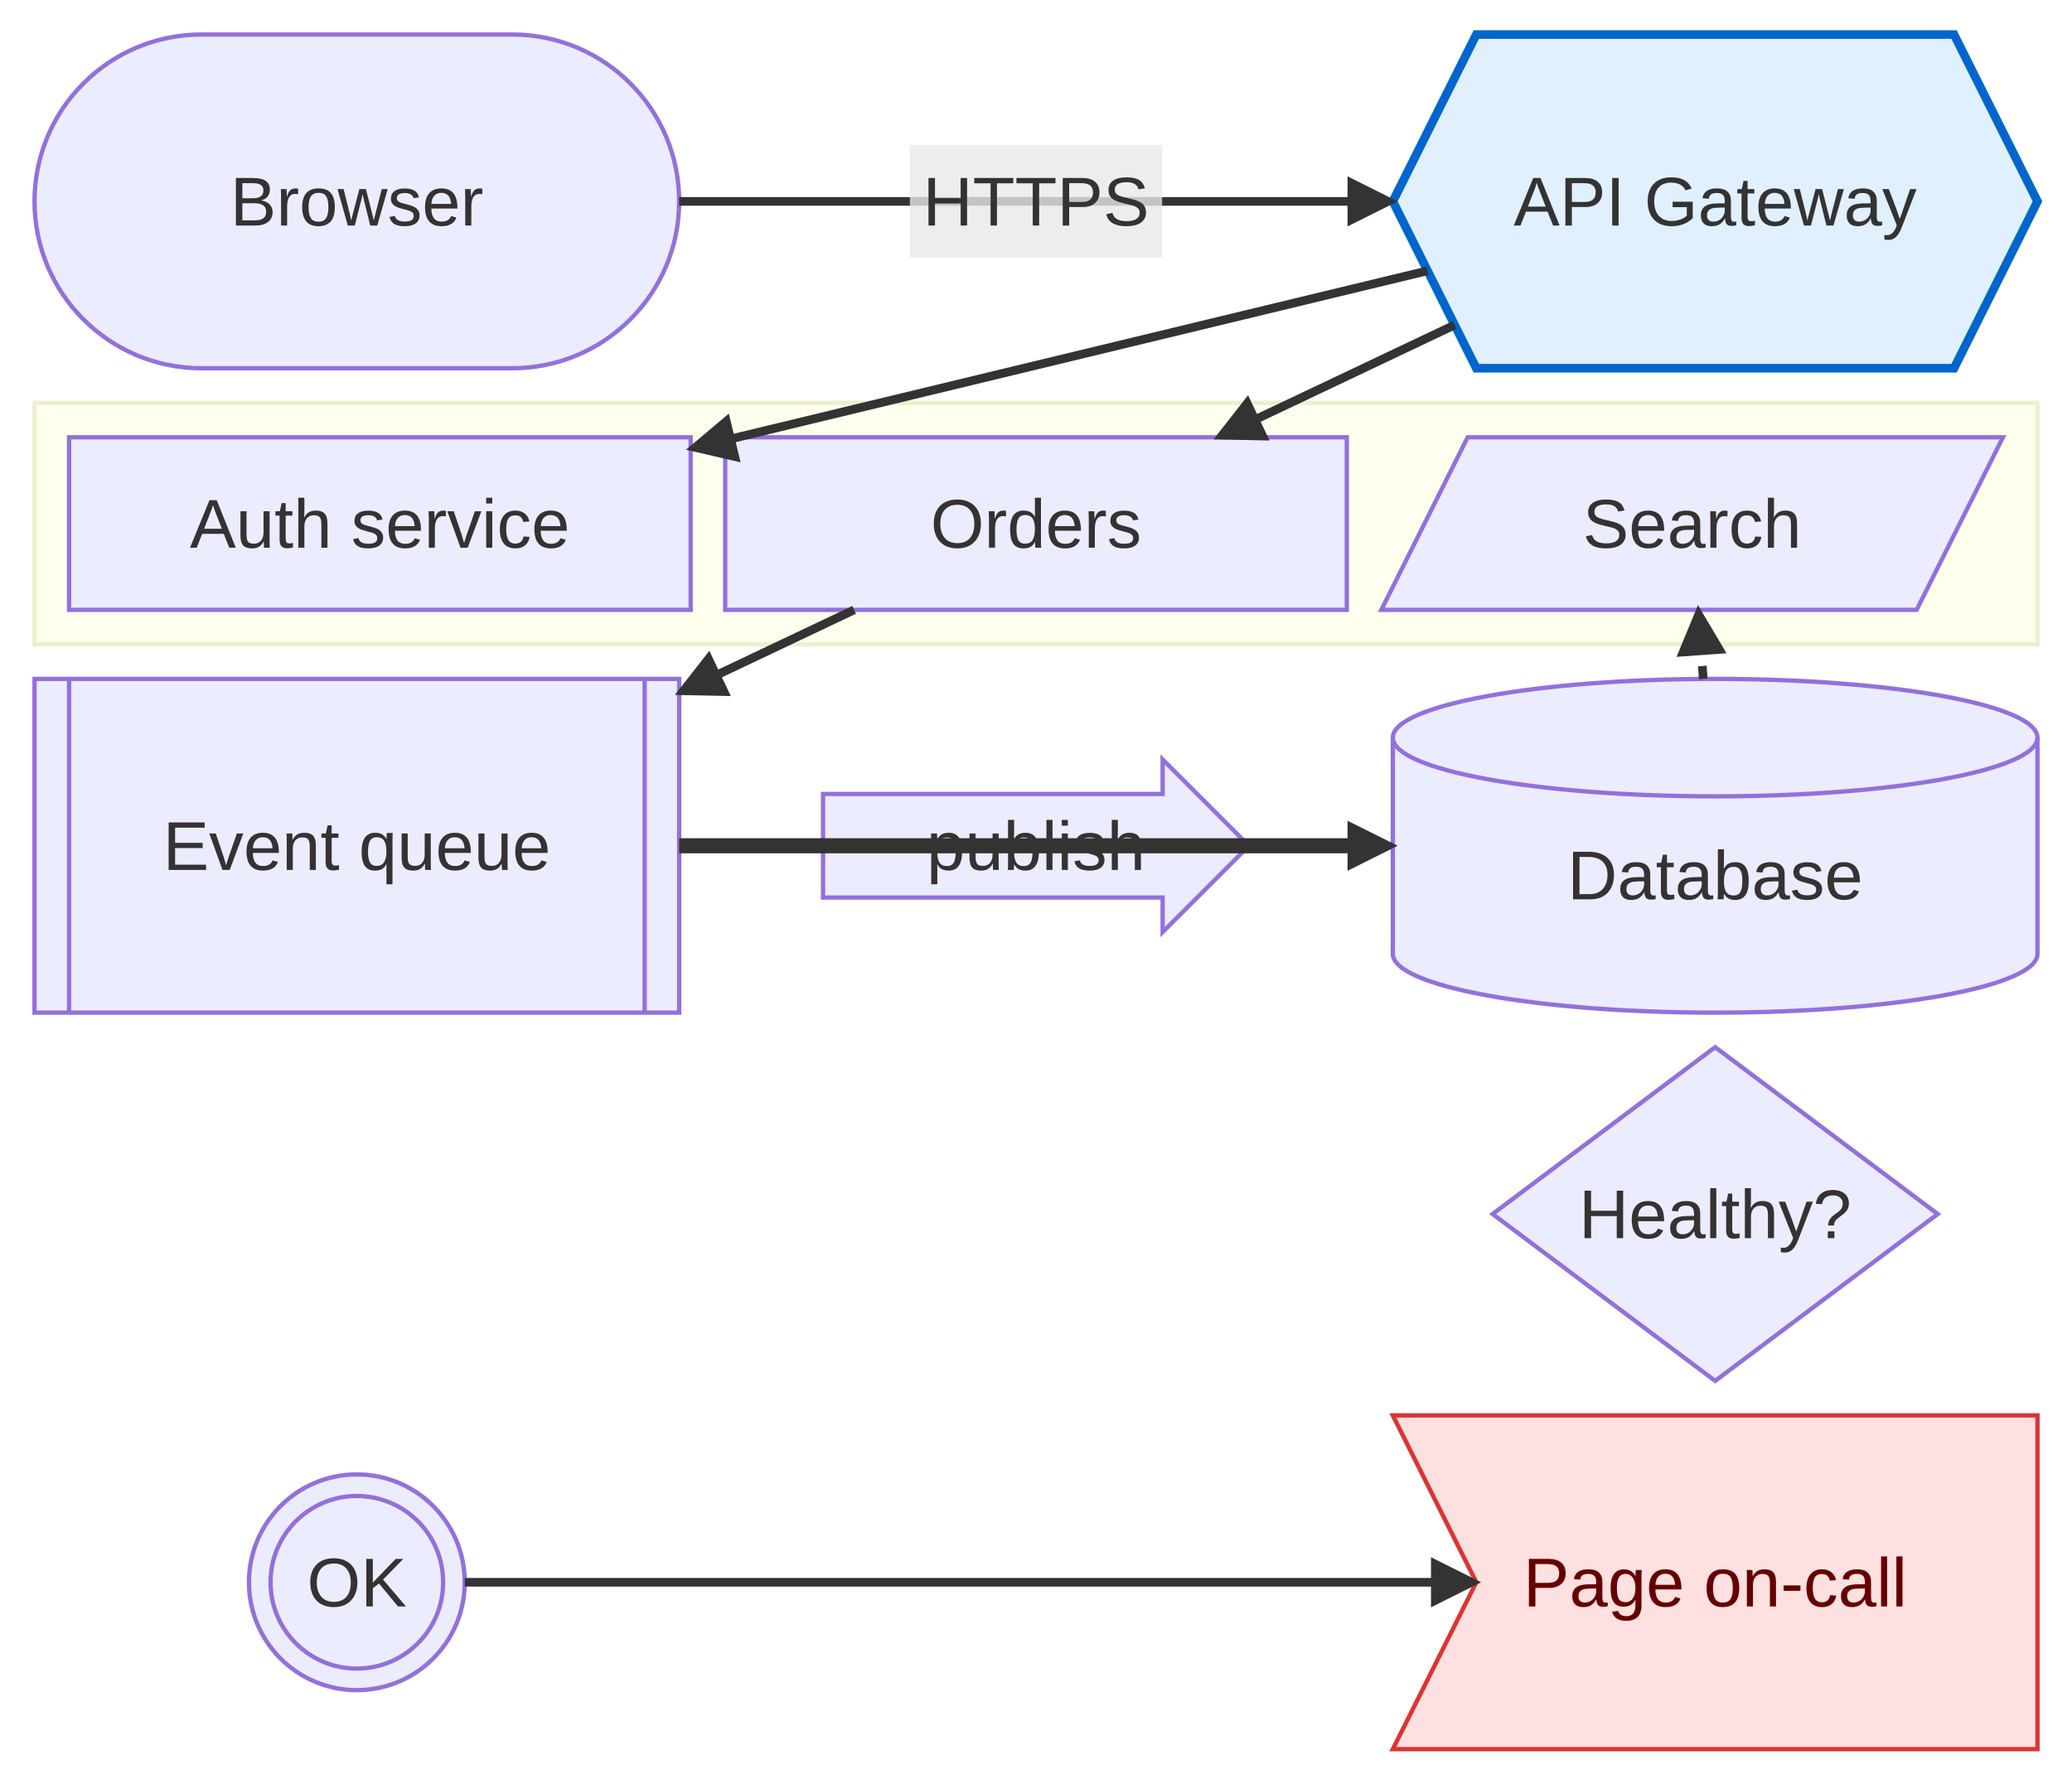
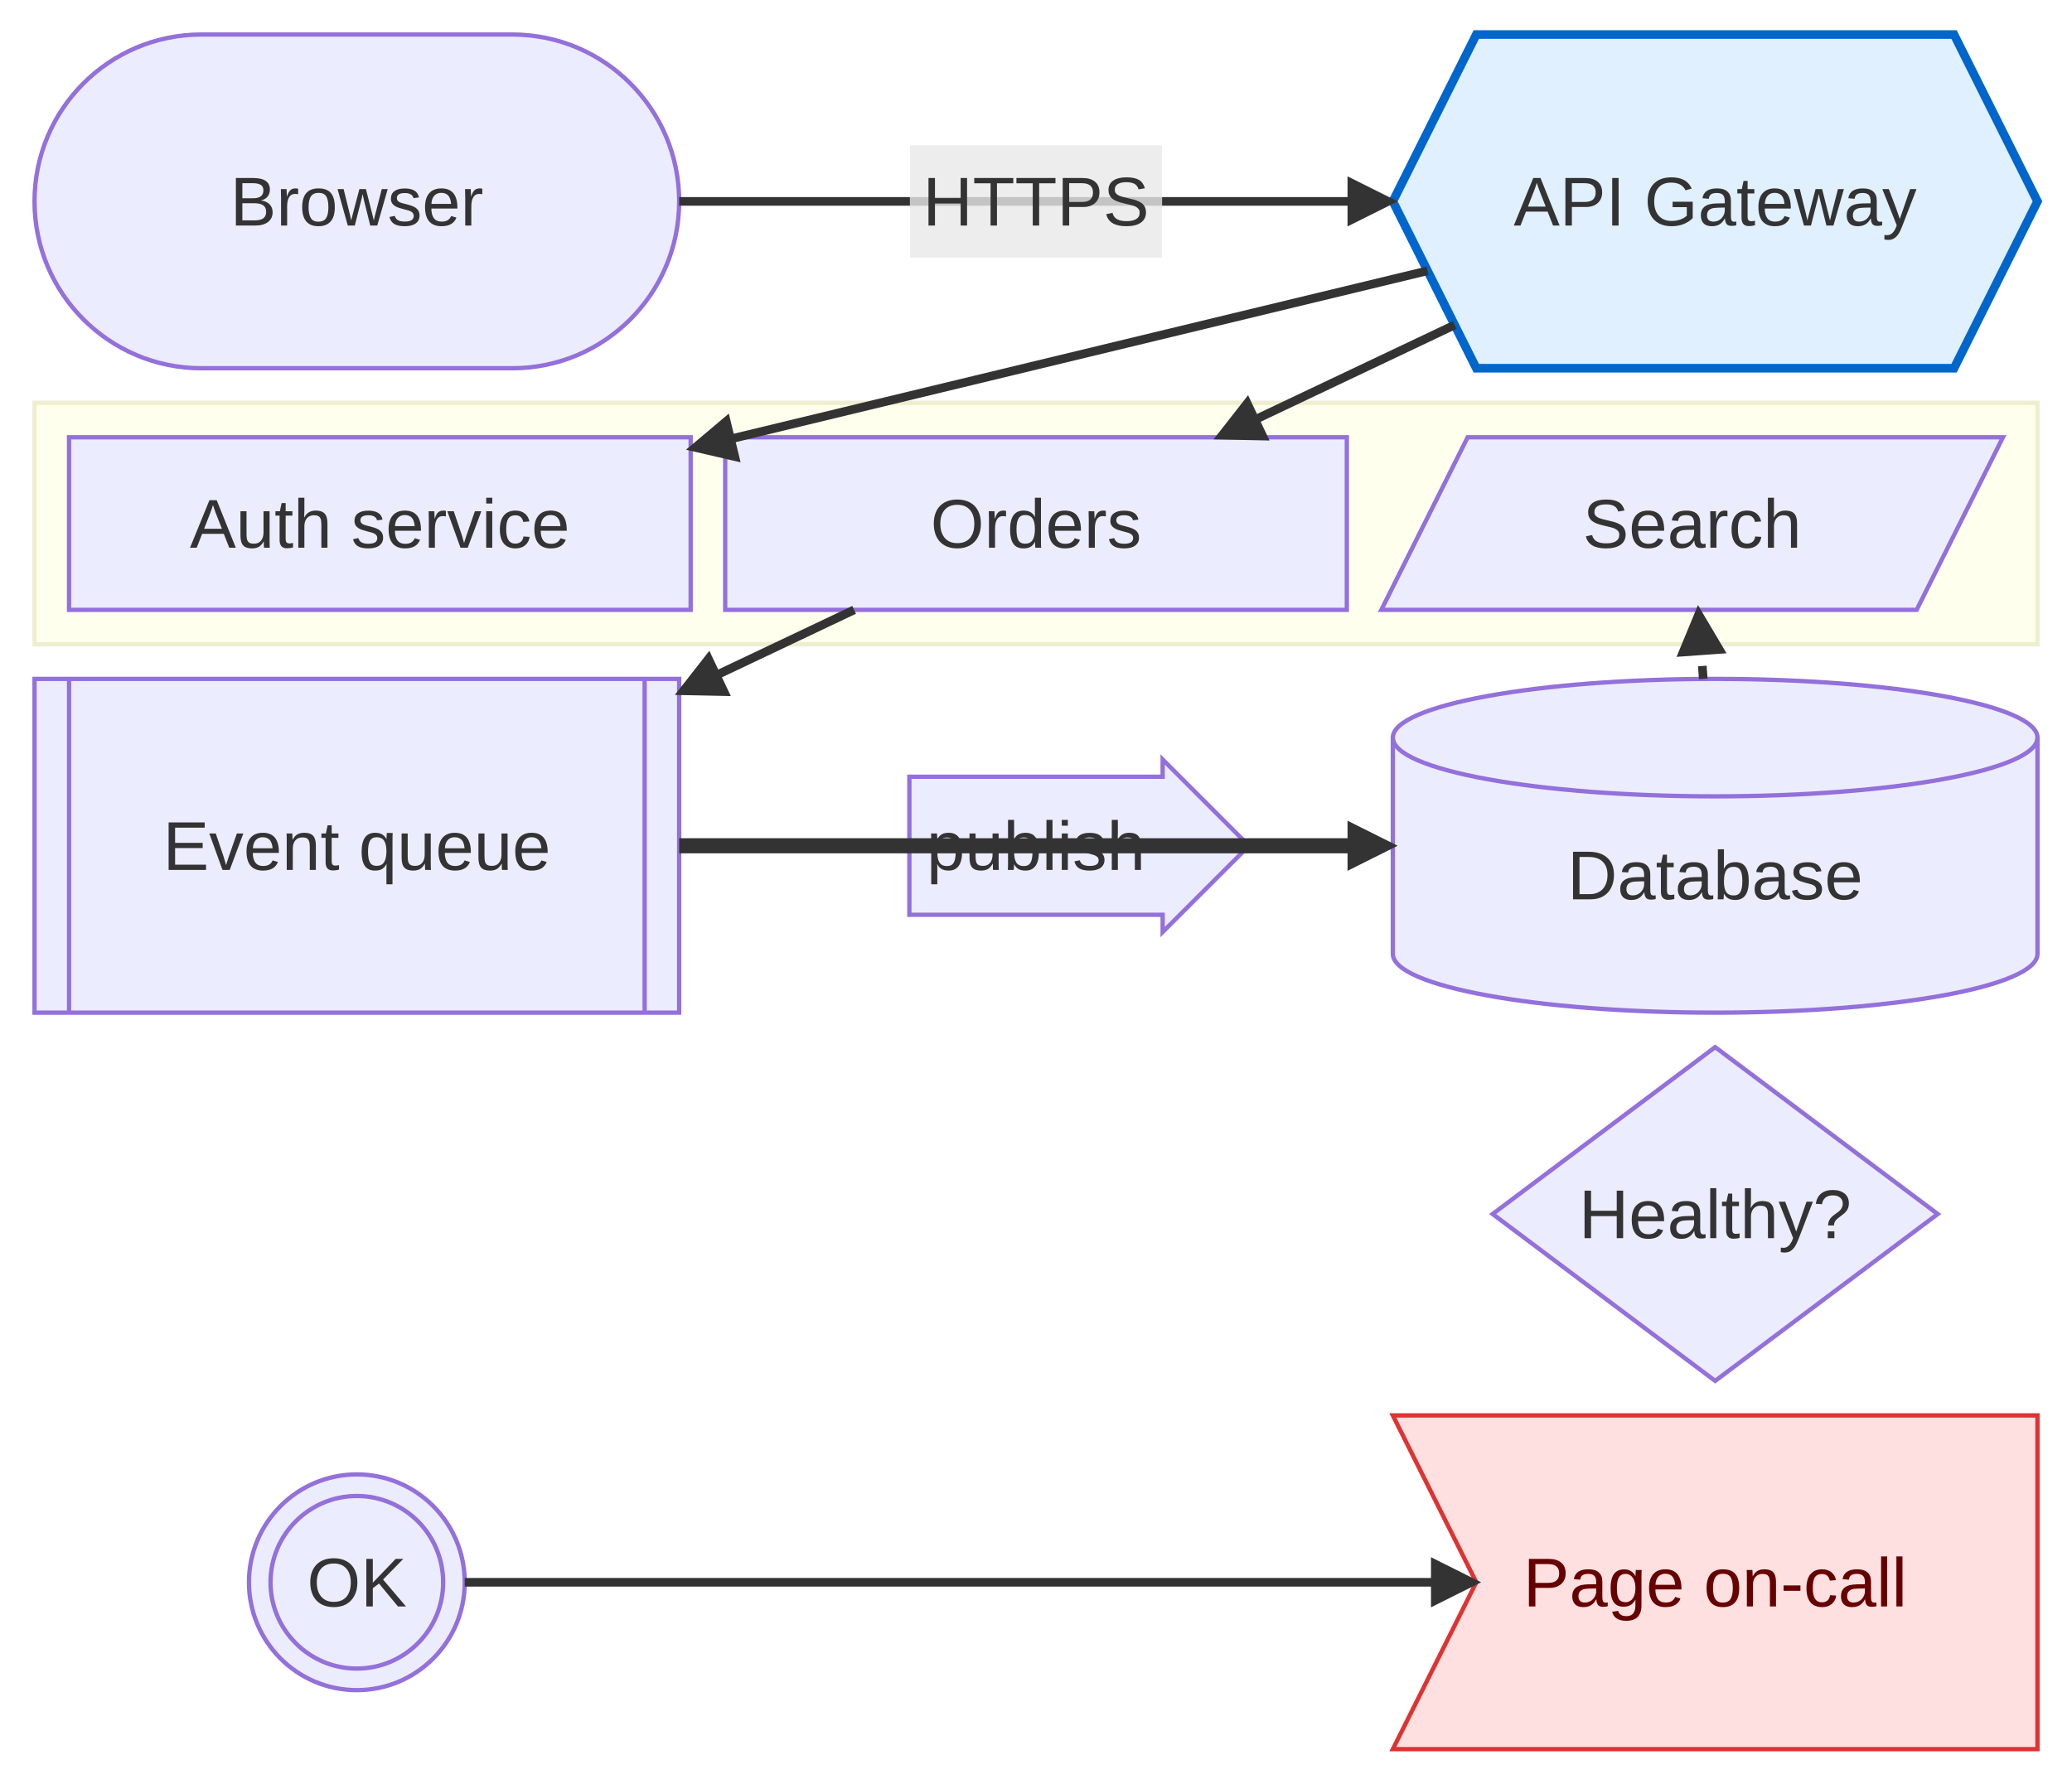
<svg xmlns="http://www.w3.org/2000/svg" id="my-svg" width="100%" class="block" style="max-width: 480.128px; background-color: white;" viewBox="-8 -217.38 480.128 413.408" role="graphics-document document" aria-roledescription="block">
  <style>#my-svg{font-family:"trebuchet ms", verdana, arial, sans-serif;font-size:16px;}#my-svg text{font-family:"trebuchet ms", verdana, arial, sans-serif;}</style>
  <g>
    <g class="blocks">
      <g class="node client">
        <rect class="label-container" x="0" y="-209.38" width="149.376" height="77.352" rx="38.676" ry="38.676" fill="#ECECFF" stroke="#9370DB" stroke-width="1" />
        <text class="label" x="74.688" y="-165.104" text-anchor="middle" font-size="16" fill="#333">Browser</text>
      </g>
      <g class="node gw">
        <path class="label-container" d="M334.09,-209.38L444.79,-209.38L464.128,-170.704L444.79,-132.028L334.09,-132.028L314.752,-170.704Z" fill="#e0f0ff" stroke="#06c" stroke-width="2" />
        <text class="label" x="389.44" y="-165.104" text-anchor="middle" font-size="16" fill="#333">API Gateway</text>
      </g>
      <g class="block composite services">
        <rect class="composite" x="0" y="-124.028" width="464.128" height="56" fill="rgba(255, 255, 222, 0.5)" stroke="rgba(170, 170, 51, 0.2)" stroke-width="1" />
        <g class="node auth">
          <rect class="label-container" x="8" y="-116.028" width="144.043" height="40" fill="#ECECFF" stroke="#9370DB" stroke-width="1" />
          <text class="label" x="80.021" y="-90.428" text-anchor="middle" font-size="16" fill="#333">Auth service</text>
        </g>
        <g class="node orders">
          <rect class="label-container" x="160.043" y="-116.028" width="144.043" height="40" fill="#ECECFF" stroke="#9370DB" stroke-width="1" />
          <text class="label" x="232.064" y="-90.428" text-anchor="middle" font-size="16" fill="#333">Orders</text>
        </g>
        <g class="node search">
          <path class="label-container" d="M332.085,-116.028L456.128,-116.028L436.128,-76.028L312.085,-76.028Z" fill="#ECECFF" stroke="#9370DB" stroke-width="1" />
          <text class="label" x="384.107" y="-90.428" text-anchor="middle" font-size="16" fill="#333">Search</text>
        </g>
      </g>
      <g class="node queue">
        <rect class="label-container" x="0" y="-60.028" width="149.376" height="77.352" fill="#ECECFF" stroke="#9370DB" stroke-width="1" />
        <path d="M8,-60.028L8,17.324" fill="none" stroke="#9370DB" stroke-width="1" />
        <path d="M141.376,-60.028L141.376,17.324" fill="none" stroke="#9370DB" stroke-width="1" />
        <text class="label" x="74.688" y="-15.752" text-anchor="middle" font-size="16" fill="#333">Event queue</text>
      </g>
      <g class="node arrow">
-         <path class="label-container" d="M182.72,-33.352L261.408,-33.352L261.408,-41.352L281.408,-21.352L261.408,-1.352L261.408,-9.352L182.72,-9.352Z" fill="#ECECFF" stroke="#9370DB" stroke-width="1" />
+         <path class="label-container" d="M202.72,-5.352L202.72,-5.352L261.408,-5.352L261.408,-1.352L281.408,-21.352L261.408,-41.352L261.408,-37.352L202.72,-37.352L202.72,-37.352Z" fill="#ECECFF" stroke="#9370DB" stroke-width="1" />
        <text class="label" x="232.064" y="-15.752" text-anchor="middle" font-size="16" fill="#333">publish</text>
      </g>
      <g class="node db">
        <path class="label-container" d="M314.752,-46.417L314.752,3.713C314.752,11.23,348.191,17.324,389.44,17.324C430.689,17.324,464.128,11.23,464.128,3.713L464.128,-46.417C464.128,-53.934,430.689,-60.028,389.44,-60.028C348.191,-60.028,314.752,-53.934,314.752,-46.417Z" fill="#ECECFF" stroke="#9370DB" stroke-width="1" />
        <path d="M314.752,-46.417C314.752,-38.901,348.191,-32.807,389.44,-32.807C430.689,-32.807,464.128,-38.901,464.128,-46.417" fill="none" stroke="#9370DB" stroke-width="1" />
        <text class="label" x="389.44" y="-8.947" text-anchor="middle" font-size="16" fill="#333">Database</text>
      </g>
      <g class="node decide">
        <path class="label-container" d="M389.44,25.324L441.008,64L389.44,102.676L337.872,64Z" fill="#ECECFF" stroke="#9370DB" stroke-width="1" />
        <text class="label" x="389.44" y="69.6" text-anchor="middle" font-size="16" fill="#333">Healthy?</text>
      </g>
      <g class="node ok">
        <circle class="label-container" cx="74.688" cy="149.352" r="25" fill="#ECECFF" stroke="#9370DB" stroke-width="1" />
        <circle cx="74.688" cy="149.352" r="20" fill="none" stroke="#9370DB" stroke-width="1" />
        <text class="label" x="74.688" y="154.952" text-anchor="middle" font-size="16" fill="#333">OK</text>
      </g>
      <g class="node alert warn">
        <path class="label-container" d="M314.752,110.676L464.128,110.676L464.128,188.028L314.752,188.028L334.09,149.352Z" fill="#ffe0e0" stroke="#d33" stroke-width="1" />
        <text class="label" x="389.44" y="154.952" text-anchor="middle" font-size="16" fill="#600">Page on-call</text>
      </g>
    </g>
    <g class="edges">
      <path class="edge" d="M149.376,-170.704L306.752,-170.704" fill="none" stroke="#333333" stroke-width="2" />
      <path d="M314.752,-170.704L304.752,-165.704L304.752,-175.704Z" fill="#333333" stroke="#333333" stroke-width="1" />
      <path class="edge" d="M322.794,-154.62L159.819,-115.287" fill="none" stroke="#333333" stroke-width="2" />
      <path d="M152.043,-113.41L160.591,-120.616L162.937,-110.895Z" fill="#333333" stroke="#333333" stroke-width="1" />
      <path class="edge" d="M329.074,-142.06L281.441,-119.458" fill="none" stroke="#333333" stroke-width="2" />
      <path d="M274.213,-116.028L281.104,-124.832L285.391,-115.798Z" fill="#333333" stroke="#333333" stroke-width="1" />
      <path class="edge" d="M189.915,-76.028L156.604,-60.222" fill="none" stroke="#333333" stroke-width="2" />
      <path d="M149.376,-56.792L156.267,-65.596L160.554,-56.562Z" fill="#333333" stroke="#333333" stroke-width="1" />
      <path class="edge" d="M386.678,-60.028L386.105,-68.048" fill="none" stroke="#333333" stroke-width="2" stroke-dasharray="3" />
      <path d="M385.535,-76.028L391.235,-66.41L381.26,-65.697Z" fill="#333333" stroke="#333333" stroke-width="1" />
      <path class="edge" d="M99.688,149.352L326.09,149.352" fill="none" stroke="#333333" stroke-width="2" />
      <path d="M334.09,149.352L324.09,154.352L324.09,144.352Z" fill="#333333" stroke="#333333" stroke-width="1" />
      <path class="edge" d="M149.376,-21.352L306.752,-21.352" fill="none" stroke="#333333" stroke-width="3.5" />
      <path d="M314.752,-21.352L304.752,-16.352L304.752,-26.352Z" fill="#333333" stroke="#333333" stroke-width="1" />
    </g>
    <g class="edgeLabels">
      <rect x="202.84" y="-183.704" width="58.448" height="26" fill="rgba(232,232,232, 0.8)" stroke="none" />
      <text class="edgeLabel" x="232.064" y="-165.104" text-anchor="middle" font-size="16" fill="#333">HTTPS</text>
    </g>
  </g>
</svg>
